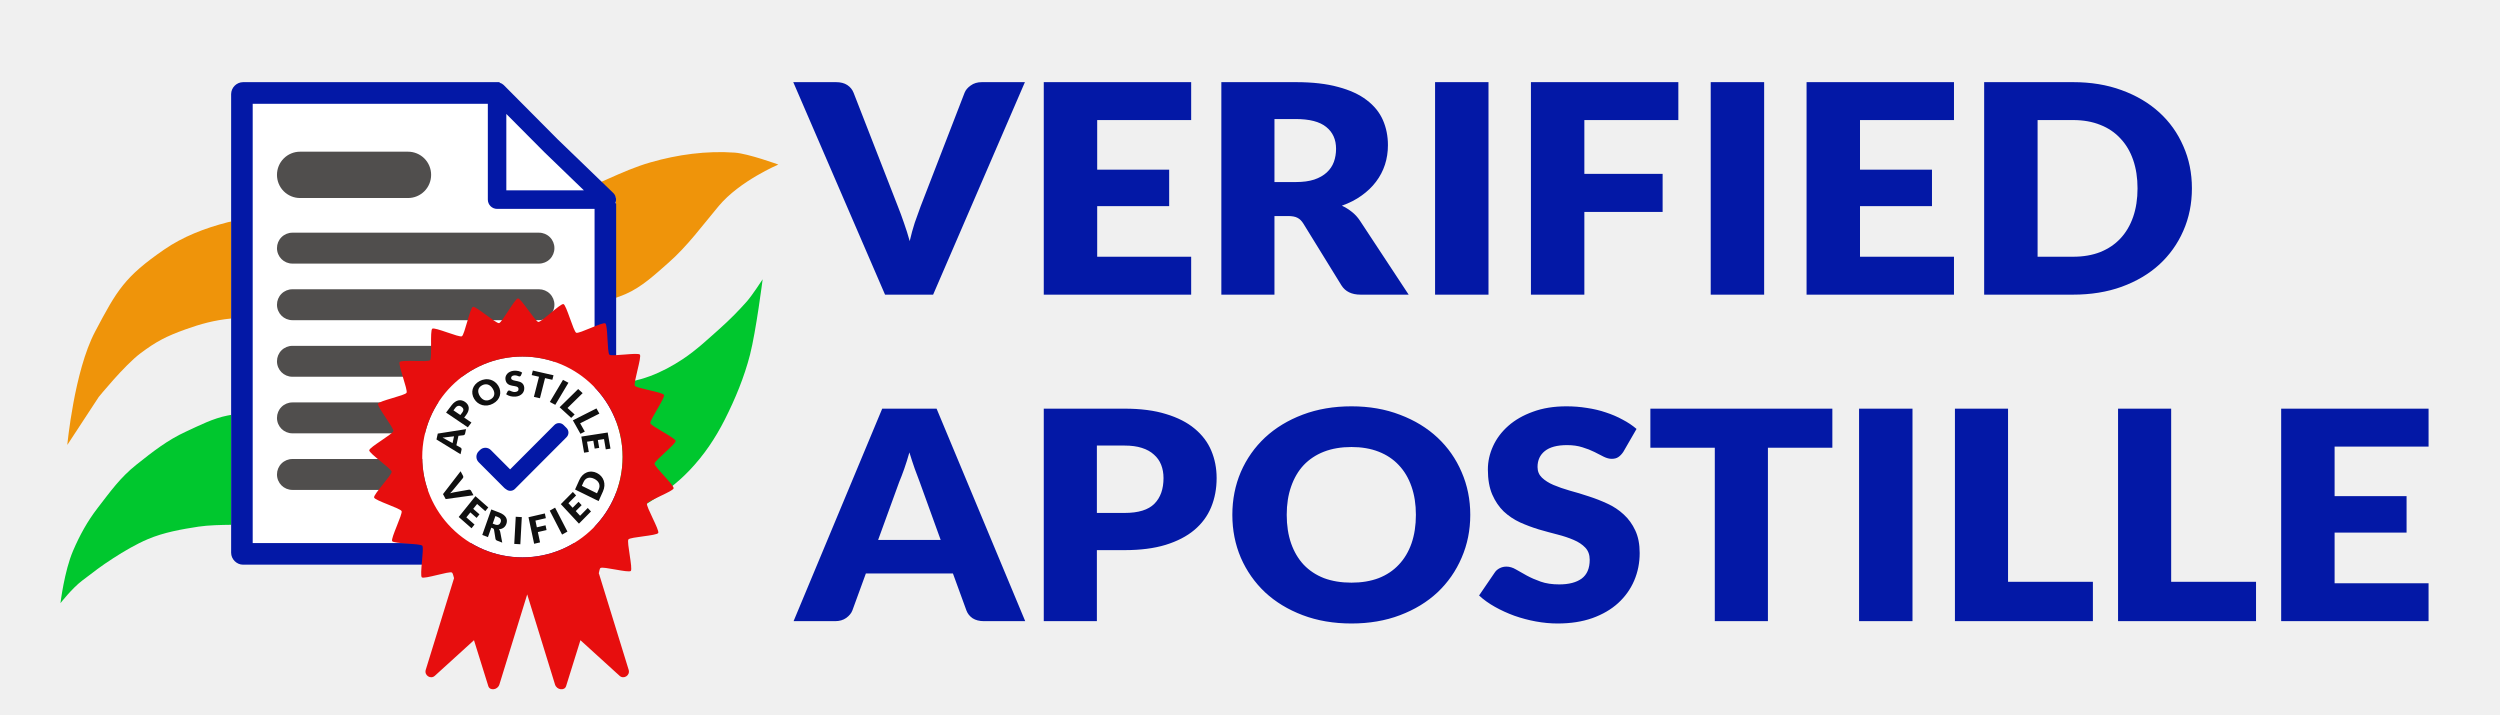
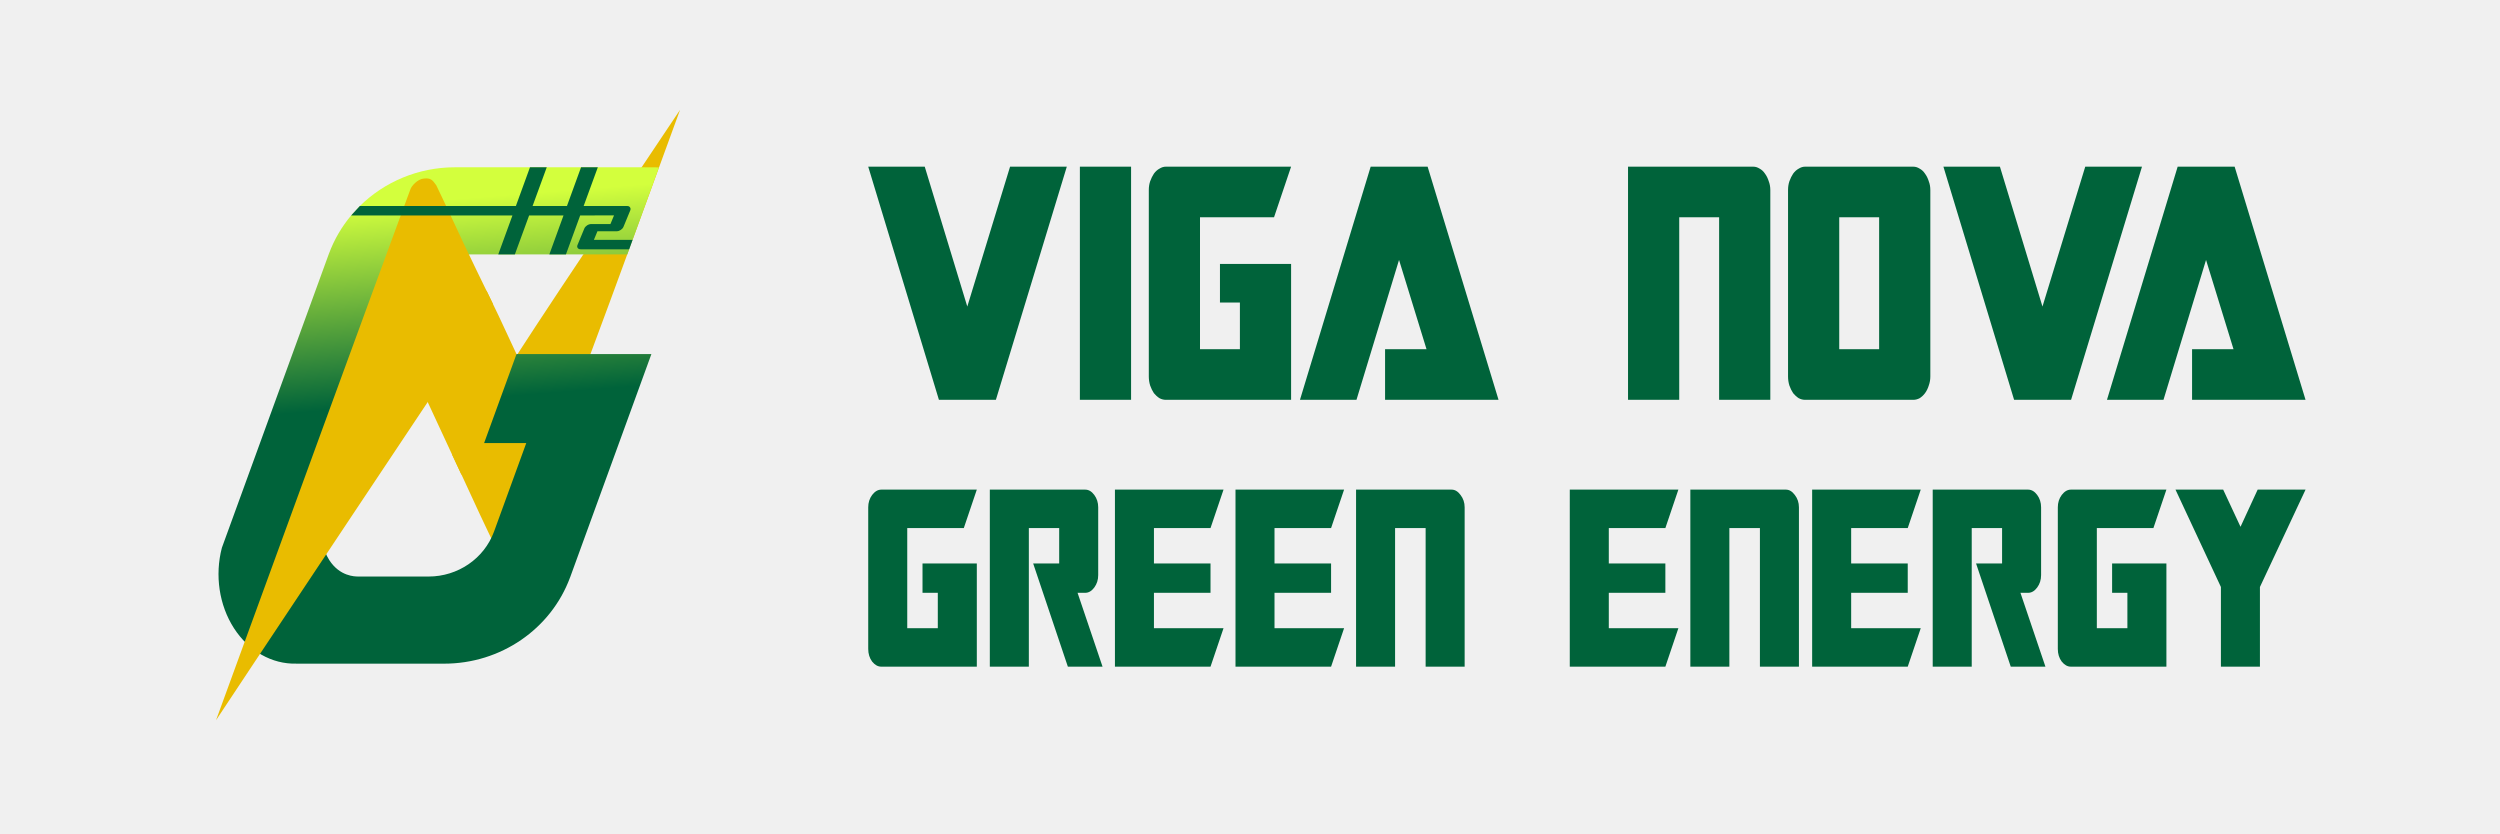
- <svg xmlns="http://www.w3.org/2000/svg" xml:space="preserve" viewBox="0 0 350 100">
-   <path class="icon-background" fill="#ffffff00" d="M0 0h350v100H0Z" />
-   <path fill="#00c72e" d="M8.466 84.44s.538-4.484 1.768-7.342c.94-2.184 2.002-4.123 3.456-6.004 1.77-2.29 3.152-4.252 5.42-6.05 2.271-1.8 4.301-3.414 6.934-4.622 1.9-.872 3.773-1.849 5.823-2.249 8.827-1.723 17.93-1.419 26.895-2.128s18.01-.737 26.894-2.128c1.81-.283 3.63-.624 5.347-1.26 1.606-.596 3.133-1.42 4.562-2.365 1.927-1.275 3.62-2.876 5.347-4.414a45 45 0 0 0 3.637-3.665c.748-.838 2.221-3.113 2.221-3.113s-.923 7.256-1.769 10.561c-.8 3.123-2.078 6.213-3.535 9.087-1.33 2.625-2.894 4.952-4.921 7.084-1.78 1.87-3.765 3.326-5.967 4.673-1.682 1.028-3.761 2.08-5.681 2.522-8.617 1.978-17.235.464-26.075.556s-17.569-.237-26.408-.112c-1.403.02-3.24.047-4.627.26-2.377.367-4.859.802-7.073 1.744-1.664.707-3.351 1.698-4.87 2.68-1.8 1.16-2.616 1.83-4.325 3.119-1.433 1.08-3.053 3.167-3.053 3.167z" />
-   <path fill="#ef940a" d="M9.422 62.293s.967-10.317 3.878-15.836c3.088-5.856 4.15-7.697 9.683-11.518 5.19-3.584 12.415-4.871 18.703-5.296 7.843-.53 15.735.982 23.577.446 4.791-.328 9.377-1.374 13.985-2.731 4.044-1.19 7.646-3.427 11.816-4.626 3.81-1.095 7.835-1.646 11.788-1.365 1.92.137 6.117 1.672 6.117 1.672s-5.384 2.268-8.341 5.796c-2.26 2.695-4.39 5.623-7.034 7.941-1.875 1.645-3.745 3.416-6.033 4.403-4.288 1.85-9.212 1.721-13.846 2.285-6.712.816-13.484 1.078-20.24 1.337-6.891.265-14.258-.907-21.118-.21-2.33.236-4.22.74-6.424 1.534-2.622.946-4.027 1.657-6.259 3.33-2.266 1.7-5.852 6.121-5.852 6.121z" />
-   <path fill="#fff" d="m35.368 11.5 34.62.093c.52.302 16.21 16.001 16.21 16.001l.064 48.994c.002 1.672-.248 2.469-2.413 2.469H35.367c-2.483 0-3.01-.236-3.01-2.712V14.519c0-2.668.297-3.025 3.01-3.019z" color="#000" />
-   <path class="icon-primary" fill="#0318a6" d="M34.032 11.5a1.7 1.7 0 0 0-1.675 1.68v64.197c0 .91.768 1.68 1.675 1.68h50.554c.908 0 1.676-.77 1.676-1.68V28.521l-.103-.105a1.295 1.298 0 0 0-.307-1.404L78.07 19.5l-7.56-7.605a1.295 1.298 0 0 0-.522-.302l-.086-.093zm1.346 3.028h32.919v13.418a1.295 1.298 0 0 0 1.295 1.298H83.24v46.785H35.378Zm35.508 1.424 5.359 5.39.02.018 5.478 5.288H70.886Z" color="#000" />
-   <path fill="#504e4d" d="M42.015 21.237a3.233 3.233 0 0 0-3.238 3.243 3.235 3.235 0 0 0 3.238 3.244h15.104a3.235 3.235 0 0 0 3.238-3.244 3.233 3.233 0 0 0-3.238-3.243zm-1.08 11.34a2.154 2.154 0 0 0-2.158 2.162c0 1.198.962 2.164 2.157 2.164h34.528a2.156 2.156 0 0 0 2.156-2.164 2.154 2.154 0 0 0-2.156-2.162zm0 7.921a2.154 2.154 0 0 0-2.158 2.162c0 1.198.962 2.164 2.157 2.164h34.528a2.156 2.156 0 0 0 2.156-2.164 2.154 2.154 0 0 0-2.156-2.162zm0 7.921a2.154 2.154 0 0 0-2.158 2.162c0 1.198.962 2.164 2.157 2.164h34.528a2.156 2.156 0 0 0 2.156-2.164 2.154 2.154 0 0 0-2.156-2.162zm0 7.921a2.156 2.156 0 0 0-2.158 2.164c0 1.198.962 2.162 2.157 2.162h34.528a2.154 2.154 0 0 0 2.156-2.162 2.156 2.156 0 0 0-2.156-2.164zm0 7.921a2.156 2.156 0 0 0-2.158 2.164c0 1.198.962 2.162 2.157 2.162h34.528a2.154 2.154 0 0 0 2.156-2.162 2.156 2.156 0 0 0-2.156-2.164z" />
-   <path fill="#fff" d="M87.166 63.975A14.026 14.058 0 0 1 73.14 78.033a14.026 14.058 0 0 1-14.027-14.058A14.026 14.058 0 0 1 73.14 49.917a14.026 14.058 0 0 1 14.026 14.058" />
-   <path class="icon-secondary" fill="#e70e0e" d="M72.515 41.776c-.427.013-2.228 3.383-2.648 3.462s-3.258-2.421-3.662-2.278-1.164 3.915-1.543 4.118-3.8-1.32-4.146-1.06c-.345.26.002 4.098-.301 4.409-.304.31-4.006-.103-4.261.25-.256.354 1.168 3.919.966 4.308-.201.39-3.854 1.125-3.998 1.541-.143.416 2.232 3.39 2.15 3.824s-3.361 2.252-3.38 2.693 3.096 2.56 3.141 3-2.57 3.179-2.461 3.607 3.685 1.502 3.853 1.908c.169.407-1.549 3.824-1.324 4.2s3.948.312 4.224.65c.277.336-.391 4.128-.07 4.419.323.291 3.86-.907 4.22-.67.092.062.19.368.292.782l-3.962 12.835c-.24.778.688 1.369 1.269.84l5.483-4.986 2.007 6.43c.213.682 1.31.55 1.551-.228l3.894-12.614 3.893 12.614c.24.779 1.338.91 1.551.228l2.007-6.43 5.483 4.986c.581.529 1.51-.062 1.269-.84l-4.129-13.378c-.015-.048-.036-.091-.054-.137.073-.39.149-.675.234-.739.345-.26 3.947.72 4.25.41.304-.31-.591-4.054-.336-4.408.256-.353 3.975-.517 4.177-.906.201-.39-1.72-3.695-1.576-4.111s3.649-1.708 3.73-2.141c.082-.434-2.693-3.009-2.675-3.45s3-2.747 2.954-3.186-3.429-2.054-3.537-2.482 2.082-3.541 1.914-3.948c-.168-.406-3.859-.917-4.084-1.293s.98-4.021.704-4.359c-.276-.337-3.947.302-4.268.01-.322-.29-.208-4.144-.568-4.382s-3.684 1.493-4.074 1.313-1.378-3.899-1.79-4.016c-.411-.118-3.093 2.551-3.517 2.498s-2.426-3.307-2.852-3.293m.625 8.141a14.026 14.058 0 0 1 14.026 14.058A14.026 14.058 0 0 1 73.14 78.033a14.026 14.058 0 0 1-14.027-14.058A14.026 14.058 0 0 1 73.14 49.917" />
-   <path fill="#101010" d="m74.598 51.878-.162.633 1.025.234-.716 2.815.846.193.714-2.816 1.025.234.162-.633zm-2.512.019a2.158 2.163 0 0 0-.17.01 1.554 1.557 0 0 0-.534.147 1.208 1.211 0 0 0-.372.276.993.995 0 0 0-.21.362.95.952 0 0 0-.04.397q.029.246.119.409.091.159.22.26.13.1.285.155.157.053.32.085.16.03.311.053a1.726 1.73 0 0 1 .276.06q.123.04.203.11a.3.3 0 0 1 .094.193q.025.213-.094.326-.118.11-.353.136a.906.908 0 0 1-.307-.015 1.554 1.557 0 0 1-.24-.08l-.188-.082a.302.303 0 0 0-.157-.029.259.26 0 0 0-.109.037.2.2 0 0 0-.07.08l-.21.408q.12.093.278.162.157.069.333.114.177.042.36.057.185.016.359-.002.316-.032.553-.147.24-.118.392-.293.153-.177.218-.398.064-.223.036-.468a.906.908 0 0 0-.117-.367.863.865 0 0 0-.22-.249.993.995 0 0 0-.284-.15 2.59 2.595 0 0 0-.32-.09q-.161-.036-.317-.062a2.158 2.163 0 0 1-.275-.068.647.649 0 0 1-.2-.101.24.24 0 0 1-.093-.17.32.32 0 0 1 .088-.275q.107-.113.35-.138.14-.013.254.012.114.021.203.056.093.035.164.065a.302.303 0 0 0 .13.02.17.17 0 0 0 .105-.04.302.303 0 0 0 .072-.096l.17-.402a1.208 1.211 0 0 0-.244-.132 1.597 1.6 0 0 0-.286-.09 1.726 1.73 0 0 0-.316-.043 2.158 2.163 0 0 0-.167-.003m-3.993 1.192a2.158 2.163 0 0 0-.19.017 2.115 2.12 0 0 0-.764.247 2.072 2.076 0 0 0-.622.493q-.241.288-.338.618a1.64 1.644 0 0 0-.046.685 1.856 1.86 0 0 0 .251.69q.2.334.493.558.295.221.643.316.35.093.736.047a2.158 2.163 0 0 0 .766-.252q.38-.204.62-.491t.335-.619a1.64 1.644 0 0 0 .041-.687 1.813 1.817 0 0 0-.249-.689 1.899 1.903 0 0 0-.493-.553 1.856 1.86 0 0 0-1.183-.38m10.726.092-1.84 3.09.76.406 1.842-3.09zm-10.694.621q.1.01.196.043.194.065.368.216.17.149.307.377.138.23.186.447a1 1 0 0 1 .002.409q-.04.19-.17.348a1.165 1.168 0 0 1-.347.274q-.22.116-.431.142a.95.952 0 0 1-.404-.039 1.079 1.081 0 0 1-.365-.215 1.554 1.557 0 0 1-.31-.382 1.467 1.47 0 0 1-.183-.445.95.952 0 0 1-.007-.406.842.843 0 0 1 .174-.35q.131-.161.35-.279.216-.115.426-.137.105-.013.208-.002zm12.82.663-2.6 2.553 1.623 1.485.483-.474-.998-.912 2.118-2.079zM64.41 56.029a1.079 1.081 0 0 0-.237.024q-.24.05-.48.218-.243.166-.475.471l-.768 1.018 3.046 2.065.505-.67-1.018-.689.264-.35q.225-.299.314-.566.089-.273.06-.508a.95.952 0 0 0-.166-.433 1.381 1.384 0 0 0-.365-.353 1.338 1.34 0 0 0-.443-.198 1.079 1.081 0 0 0-.237-.03m-.145.782q.053.002.106.017.109.029.213.099.236.16.28.363.046.205-.152.467l-.263.348-.965-.655.264-.349a.8.8 0 0 1 .198-.193.518.52 0 0 1 .32-.097m19.238.368L80.2 58.846l1.061 1.886.612-.31-.653-1.16 2.693-1.357zM65.248 60.08l-3.96.622-.182.825 3.37 2.067.139-.629a.259.26 0 0 0-.018-.179.3.3 0 0 0-.108-.118l-.595-.332.29-1.322.684-.078a.302.303 0 0 0 .155-.067.302.303 0 0 0 .09-.165zm19.83.472-3.694.57.388 2.254.66-.102-.247-1.436.88-.135.189 1.1.633-.097-.188-1.103.863-.132.246 1.438.66-.101zm-21.513.534-.208.95-.928-.517a5.179 5.19 0 0 0-.476-.256q.16-.01.3-.024l.239-.032zm.917 4.892-2.462 3.196.375.697 3.895-.537-.336-.624a.28.281 0 0 0-.138-.13.259.26 0 0 0-.157-.027l-2.043.362q-.134.025-.288.059a3.884 3.893 0 0 0-.314.086 5 5 0 0 0 .23-.244q.107-.12.195-.229l1.354-1.64a.302.303 0 0 0 .068-.16.32.32 0 0 0-.046-.188zm18.189.046q-.264.011-.508.106a1.77 1.773 0 0 0-.6.394q-.272.268-.454.67l-.602 1.337 3.298 1.622.602-1.339q.18-.402.208-.788a1.899 1.903 0 0 0-.09-.735 1.813 1.817 0 0 0-.36-.62 1.899 1.903 0 0 0-.602-.453 1.813 1.817 0 0 0-.716-.194 1.726 1.73 0 0 0-.176 0m-.167.851q.106-.006.22.01.227.03.472.15.246.121.413.285.167.162.25.355.079.19.072.406a1.208 1.211 0 0 1-.112.445l-.241.535-2.12-1.043.241-.534q.104-.23.259-.372.152-.145.345-.201a.863.865 0 0 1 .201-.036m-2.304 2-1.685 1.704 2.538 2.732 1.686-1.707-.453-.486-1.075 1.088-.605-.653.825-.831-.435-.47-.825.835-.592-.639 1.076-1.088zm-13.637.59-2.345 2.913 1.796 1.577.42-.52-1.145-1.006.559-.694.877.771.402-.5-.878-.769.546-.682 1.147 1.006.418-.52zm11.15 1.605-.748.421 1.726 3.351.75-.42zm-8.935.252-1.26 3.569.793.307.467-1.323.2.078a.302.303 0 0 1 .131.084q.042.05.056.133l.2 1.255q.033.19.233.266l.718.278-.29-1.524a.647.649 0 0 0-.068-.195.777.779 0 0 0-.111-.16 1.152 1.155 0 0 0 .65-.208q.135-.097.235-.234.1-.138.162-.312a1.208 1.211 0 0 0 .072-.45.906.908 0 0 0-.123-.428q-.114-.205-.348-.384-.233-.182-.605-.325zm7.503.56-2.293.53.791 3.717.83-.194-.308-1.446 1.217-.28-.14-.668-1.22.283-.198-.94 1.46-.339zm-6.927.364.319.123q.307.118.406.307.1.19.017.425a.734.735 0 0 1-.11.208.475.476 0 0 1-.168.136q-.1.047-.23.045a.863.865 0 0 1-.29-.062l-.32-.124zm2.85.099-.208 3.8.851.051.206-3.8z" />
-   <path class="icon-primary" fill="#0318a6" d="M78.257 59.233a.9.9 0 0 0-.645.269l-6.195 6.21-2.702-2.709a1.07 1.07 0 0 0-1.52 0l-.183.183a1.077 1.077 0 0 0 0 1.524l3.588 3.596q.113.112.247.185a.91.91 0 0 0 1.244-.042l7.224-7.24a.914.914 0 0 0 0-1.294l-.413-.413a.9.9 0 0 0-.645-.269m32.8-47.733h5.984q.968 0 1.584.408.616.409.88 1.083l6.205 15.927q.418 1.041.836 2.266.44 1.225.814 2.573.308-1.348.704-2.573.418-1.225.814-2.266l6.16-15.927q.22-.572.858-1.021.638-.47 1.562-.47h6.029l-12.849 29.75h-6.732zm55.707 0v5.309h-13.157v6.943h10.077v5.104h-10.077v7.086h13.157v5.309h-20.637V11.5Zm11.66 18.745v11.006h-7.436V11.5h10.429q3.476 0 5.918.674 2.464.653 4.004 1.838 1.562 1.184 2.267 2.797t.704 3.512q0 1.45-.418 2.736t-1.255 2.39q-.814 1.082-2.024 1.94-1.188.857-2.75 1.408.748.347 1.386.858.66.51 1.144 1.245l6.82 10.353h-6.732q-1.87 0-2.684-1.307l-5.324-8.637q-.352-.572-.836-.817-.462-.245-1.32-.245zm0-4.758h2.993q1.518 0 2.574-.347 1.078-.367 1.76-1t.99-1.47q.308-.858.308-1.838 0-1.96-1.386-3.063-1.364-1.103-4.246-1.103h-2.992zm29.966 15.764h-7.48V11.5h7.48zM234.968 11.5v5.309H221.81v7.535h10.957v5.33H221.81v11.577h-7.48V11.5Zm12.012 29.75h-7.48V11.5h7.48zm26.578-29.75v5.309H260.4v6.943h10.077v5.104H260.4v7.086h13.157v5.309H252.92V11.5Zm33.31 14.865q0 3.226-1.21 5.963-1.188 2.715-3.367 4.717-2.178 1.98-5.258 3.103-3.058 1.103-6.798 1.103h-12.453V11.5h12.453q3.74 0 6.798 1.123 3.08 1.123 5.258 3.104 2.179 1.98 3.367 4.717 1.21 2.715 1.21 5.921m-7.613 0q0-2.205-.616-3.982-.616-1.776-1.782-3.001-1.144-1.246-2.816-1.9-1.672-.673-3.806-.673h-4.972v19.133h4.972q2.134 0 3.806-.654 1.672-.673 2.816-1.899 1.166-1.245 1.782-3.022t.616-4.002M143.53 86.963h-5.764q-.968 0-1.606-.409-.616-.429-.858-1.082l-1.892-5.187h-12.188l-1.893 5.187q-.22.572-.858 1.041-.638.45-1.562.45h-5.808l12.409-29.751h7.612zm-20.592-11.374h8.756l-2.948-8.147q-.286-.776-.682-1.818-.374-1.061-.748-2.287-.352 1.246-.726 2.308t-.704 1.838zm30.625 1.43v9.944h-7.436V57.212h11.309q3.388 0 5.808.755 2.442.735 4.004 2.042 1.584 1.307 2.332 3.083t.748 3.84q0 2.225-.77 4.083t-2.354 3.186-4.026 2.082q-2.42.735-5.742.735zm0-5.208h3.873q2.904 0 4.18-1.286t1.276-3.594q0-1.02-.33-1.858-.33-.837-1.012-1.43-.66-.612-1.694-.939-1.012-.326-2.42-.326h-3.873zm52.275.266q0 3.226-1.21 6.003-1.188 2.777-3.366 4.84-2.178 2.041-5.258 3.205-3.059 1.164-6.799 1.164t-6.82-1.164-5.28-3.205q-2.179-2.063-3.389-4.84-1.188-2.777-1.188-6.003t1.188-6.003q1.21-2.777 3.389-4.82 2.2-2.041 5.28-3.205t6.82-1.164 6.799 1.184q3.08 1.164 5.258 3.206t3.366 4.819q1.21 2.777 1.21 5.983m-7.612 0q0-2.205-.616-3.961-.616-1.777-1.782-3.002-1.144-1.225-2.817-1.879-1.672-.653-3.806-.653-2.156 0-3.85.653-1.672.654-2.838 1.879-1.144 1.225-1.76 3.002-.616 1.756-.616 3.96 0 2.227.616 4.003.616 1.756 1.76 2.981 1.166 1.225 2.838 1.879 1.694.633 3.85.633 2.134 0 3.806-.633 1.673-.654 2.817-1.879 1.166-1.225 1.782-2.98.616-1.777.616-4.003m29.041-8.821q-.33.49-.704.735-.352.245-.924.245-.506 0-1.1-.286-.572-.306-1.32-.674-.726-.367-1.672-.653-.946-.307-2.156-.307-2.09 0-3.124.838-1.012.816-1.012 2.225 0 .899.616 1.491t1.606 1.02q1.012.43 2.288.797 1.298.347 2.64.797 1.342.428 2.618 1.02 1.298.593 2.288 1.512 1.012.919 1.628 2.246.616 1.307.616 3.165 0 2.062-.77 3.859t-2.244 3.145q-1.452 1.327-3.608 2.103-2.134.755-4.862.755-1.496 0-3.058-.286-1.54-.285-2.993-.796-1.452-.53-2.728-1.246-1.276-.714-2.222-1.592l2.2-3.226q.242-.368.682-.593t.946-.224q.66 0 1.32.388.683.388 1.519.857.858.47 1.958.858t2.596.388q2.024 0 3.146-.817 1.122-.837 1.122-2.634 0-1.041-.616-1.695-.616-.653-1.628-1.082-.99-.429-2.266-.756-1.276-.326-2.618-.714-1.342-.409-2.618-.98-1.277-.592-2.289-1.532-.99-.96-1.606-2.368-.616-1.43-.616-3.512 0-1.675.726-3.268t2.134-2.838q1.409-1.245 3.455-1.98 2.046-.756 4.686-.756 1.474 0 2.86.225 1.408.204 2.662.633 1.254.408 2.332 1 1.1.572 1.958 1.307zm29.262-6.044v5.472h-9.02v24.279h-7.437V62.684h-9.02v-5.472zm11.22 29.75h-7.48v-29.75h7.48zm13.377-5.513h11.88v5.514H273.69V57.212h7.436zm22.837 0h11.881v5.514h-19.317V57.212h7.436zm36.038-24.237v5.309h-13.156v6.942h10.076v5.105h-10.076v7.086H340v5.309h-20.637V57.212z" />
+ <svg xmlns="http://www.w3.org/2000/svg" xmlns:xlink="http://www.w3.org/1999/xlink" xml:space="preserve" viewBox="0 0 450 150">
+   <defs>
+     <linearGradient id="a">
+       <stop offset=".475" stop-color="#00633a" />
+       <stop offset=".847" stop-color="#d3ff3d" />
+     </linearGradient>
+     <linearGradient xlink:href="#a" id="b" x1="411.574" x2="382.789" y1="439.315" y2="73.346" gradientTransform="translate(-23.893 -12.6)scale(.29613)" gradientUnits="userSpaceOnUse" />
+   </defs>
+   <path fill="none" d="M0 0h450v150H0Z" overflow="visible" />
+   <path d="M156.28 30h10.173l7.66 25.181 7.699-25.18h10.213l-12.766 41.968h-10.253zm38.098 0h9.216v41.969h-9.216zm12.647 39.39q-.24-.778-.24-1.619V34.196q0-.838.24-1.558.279-.78.678-1.38.439-.599.997-.898.558-.36 1.157-.36h22.54l-3.072 9.113H216v23.742h7.182v-8.393h-3.59v-6.956h12.805V71.97h-22.54q-.599 0-1.157-.3-.558-.36-.997-.9-.4-.6-.678-1.379zM246.72 30h10.252l12.766 41.969h-20.425v-9.113h7.46l-4.947-16.068-7.66 25.18h-10.172zm46.325 0h22.54q.599 0 1.157.36.558.3.957.899.44.6.678 1.38.28.719.28 1.557V71.97h-9.215V39.113h-7.181v32.856h-9.216Zm29.043 39.39q-.24-.778-.24-1.619V34.196q0-.838.24-1.558.279-.78.678-1.38.44-.599.997-.898.559-.36 1.157-.36h19.468q.6 0 1.157.36.559.3.958.899.439.6.678 1.38.279.719.279 1.557v33.575q0 .84-.28 1.62-.238.779-.677 1.378-.4.54-.958.901-.559.299-1.157.299H324.92q-.6 0-1.158-.3-.558-.36-.997-.9-.399-.6-.678-1.379m16.157-6.535V39.113h-7.181v23.742zm11.57-32.856h10.172l7.659 25.182 7.7-25.18h10.212l-12.765 41.968h-10.253zm42.166 0h10.253l12.765 41.97h-20.425v-9.113h7.46l-4.946-16.068-7.66 25.18h-10.173zM156.28 91.32q0-1.274.706-2.23.743-.957 1.636-.957h17.204l-2.34 6.92h-10.182v18.027h5.5v-6.373h-2.751v-5.281h9.774v18.573h-17.205q-.893 0-1.636-.91-.705-.956-.705-2.276zm21.888-3.187h17.168q.93 0 1.635.956.706.957.706 2.231v12.2q0 1.275-.706 2.231t-1.635.956h-1.375l4.497 13.292h-6.244l-6.243-18.572h4.683v-6.375h-5.462v24.946h-7.024zm22.52 0h19.546l-2.341 6.92H207.71v6.373h10.183v5.28H207.71v6.375h12.523l-2.34 6.918h-17.205zm21.701 0h19.547l-2.342 6.92h-10.182v6.373h10.182v5.28h-10.182v6.375h12.523l-2.34 6.918h-17.206Zm21.702 0h17.204q.893 0 1.598.956.744.957.744 2.231V120h-7.024V95.052h-5.499v24.946h-7.023zm38.47 0h19.546l-2.34 6.92h-10.183v6.373h10.182v5.28h-10.182v6.375h12.523l-2.34 6.918H282.56zm21.701 0h17.205q.892 0 1.598.956.743.957.743 2.231V120h-7.023V95.052h-5.5v24.946h-7.023zm21.925 0h19.546l-2.34 6.92H333.21v6.373h10.183v5.28H333.21v6.375h12.523l-2.34 6.918h-17.207Zm21.701 0h17.169q.929 0 1.635.956t.705 2.231v12.2q0 1.275-.705 2.231t-1.635.956h-1.376l4.497 13.292h-6.243l-6.243-18.572h4.682v-6.375h-5.463v24.946h-7.023zm22.52 3.187q0-1.274.706-2.23.742-.957 1.635-.957h17.205l-2.34 6.92H377.43v18.027h5.5v-6.373h-2.75v-5.281h9.773v18.573h-17.205q-.892 0-1.635-.91-.706-.956-.706-2.276zm29.357 14.34-8.177-17.527h8.585l3.12 6.692 3.085-6.692H415l-8.213 17.527V120h-7.023z" fill="#00633a" />
+   <g stroke-width=".296">
+     <path fill="none" d="M18.147 12.204h125v125h-125Z" />
+     <path fill="#e9bc00" d="M122.409 19.773c-.73 1.116-7.467 11.16-11.576 17.301h1.963l.005.001h.056q.318 0 .487.202a.52.52 0 0 1 .125.48l-.022.1-1.13 2.995q-.135.324-.489.558a1.23 1.23 0 0 1-.682.224h-3.364l-.413.616-.335.924h6.829c2.947-8.07 6.571-17.975 8.546-23.401m-12.713 19c-.389.58-.635.95-1.04 1.556h1.212l.574-1.556zm-4.097 6.123C91.82 65.464 84.18 77.711 81.392 81.86c.98 2.106 1.86 3.897 4.993 10.742.81 1.755 2.324 4.878 2.582 5.435.69.968.992 1.331 2.22 1.21h.006c1.215-.12 2.241-1.392 2.42-1.924.006-.017 1.676-4.515 1.748-4.72 2.428-6.535 8.048-20.807 17.872-47.707h-6.61z" />
+     <path fill="#e9bc00" d="m79.425 56.146 4.109-1.916 4.048-1.896 2.192 4.55 2.13 4.569 2.132 4.57-.875 2.895-1.104 3.59c-.583 1.559-2.403 6.357-3.312 8.741l-5.687 4.2-5.46-11.762-2.13-4.57c1.45-5.569 2.072-7.4 3.957-12.97z" />
+     <path fill="url(#b)" d="m82.875 21.1-11.973.001H67.75c-7.357 0-14.19 2.923-19.147 7.802l-1.755 1.905a26 26 0 0 0-4.454 7.65l-.007.005-21.578 59.284c-1.455 5.543-.553 11.57 2.422 16.196s7.66 7.288 12.592 7.153l29.768.005c11.363 0 21.505-6.944 25.356-17.359l.007-.004 16.38-45.002H80.16l-6.525 17.927h8.491l-6.502 17.862v.001c-2 5.413-7.272 9.022-13.177 9.022 0 0 .098-.07-.001 0l-14.17-.003c-.035-.057-6.856-10.656-6.96-10.823l6.96 10.823c-.657 0-3.711-.011-5.837-3.317-1.38-2.144-1.797-4.937-1.123-7.506v-.001l16.396-45.045c2-5.413 7.272-9.022 13.177-9.022l-13.177 9.022c.056-.039 13.014-8.906 13.18-9.022h.01v.003h31.572l6.383-17.536-3.18-.019h-.105l-.09-.001H82.876z" transform="translate(21.348 11.258)scale(.89348)" />
+     <path fill="#e9bc00" d="M76.3 32.136c-1.216.12-2.242 1.391-2.42 1.925-.009.018-1.676 4.514-1.749 4.72-3.22 8.666-24.627 67.175-33.245 90.855 3.086-4.72 45.607-68.58 49.854-74.899-.864-1.816-4.5-9.112-7.632-15.956-.811-1.755-2.325-4.878-2.583-5.435-.69-.968-.992-1.331-2.22-1.21Z" />
+     <path fill="#00633a" d="m95.396 30.11-2.538 6.972H64.773l-1.567 1.702h29.033l-2.552 7.01h2.988l2.566-7.01h6.19l-2.55 7.01h2.987l2.565-7.01h2.613v-.01h3.477l-.646 1.558h-3.496q-.169 0-.354.067-.183.056-.354.167a2 2 0 0 0-.297.256 1 1 0 0 0-.189.29l-1.232 2.983a.4.4 0 0 0-.037.1.52.52 0 0 0 .1.49.67.67 0 0 0 .498.189h5.335v.001h3.396l.62-1.701h-3.419l-.003.008h-3.547l.645-1.558h3.497q.337 0 .679-.223.356-.234.501-.556l1.232-2.984.025-.1a.51.51 0 0 0-.103-.478q-.158-.2-.47-.2h-7.848l2.551-6.972h-3.019l-2.537 6.971h-6.188l2.551-6.971z" />
+   </g>
</svg>
